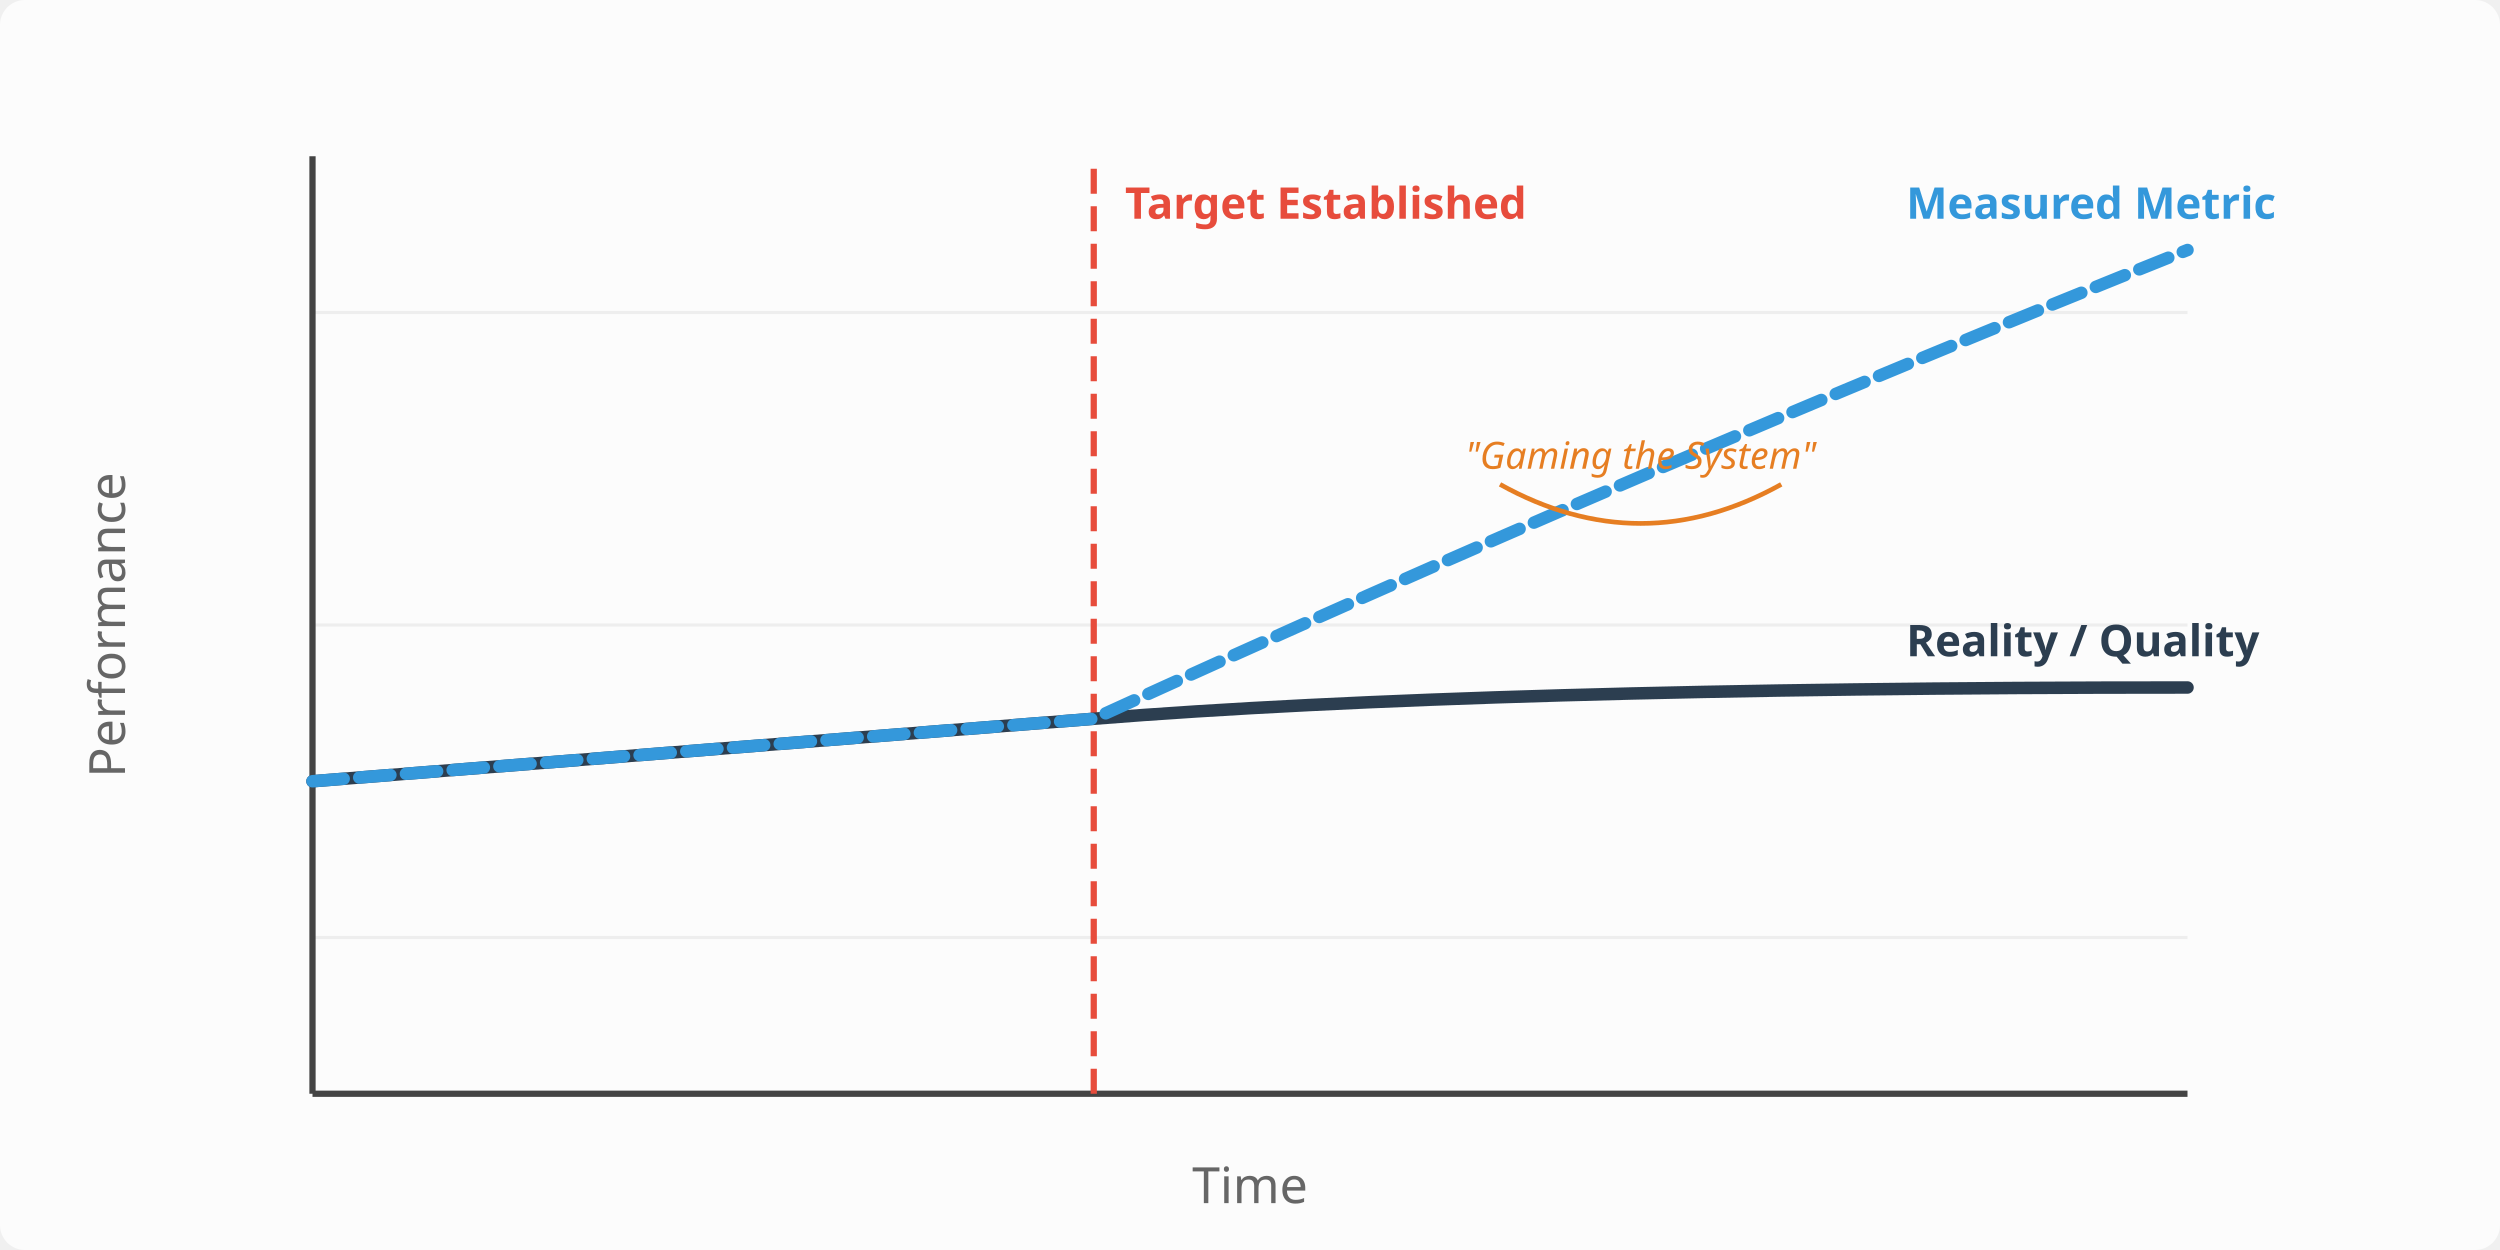
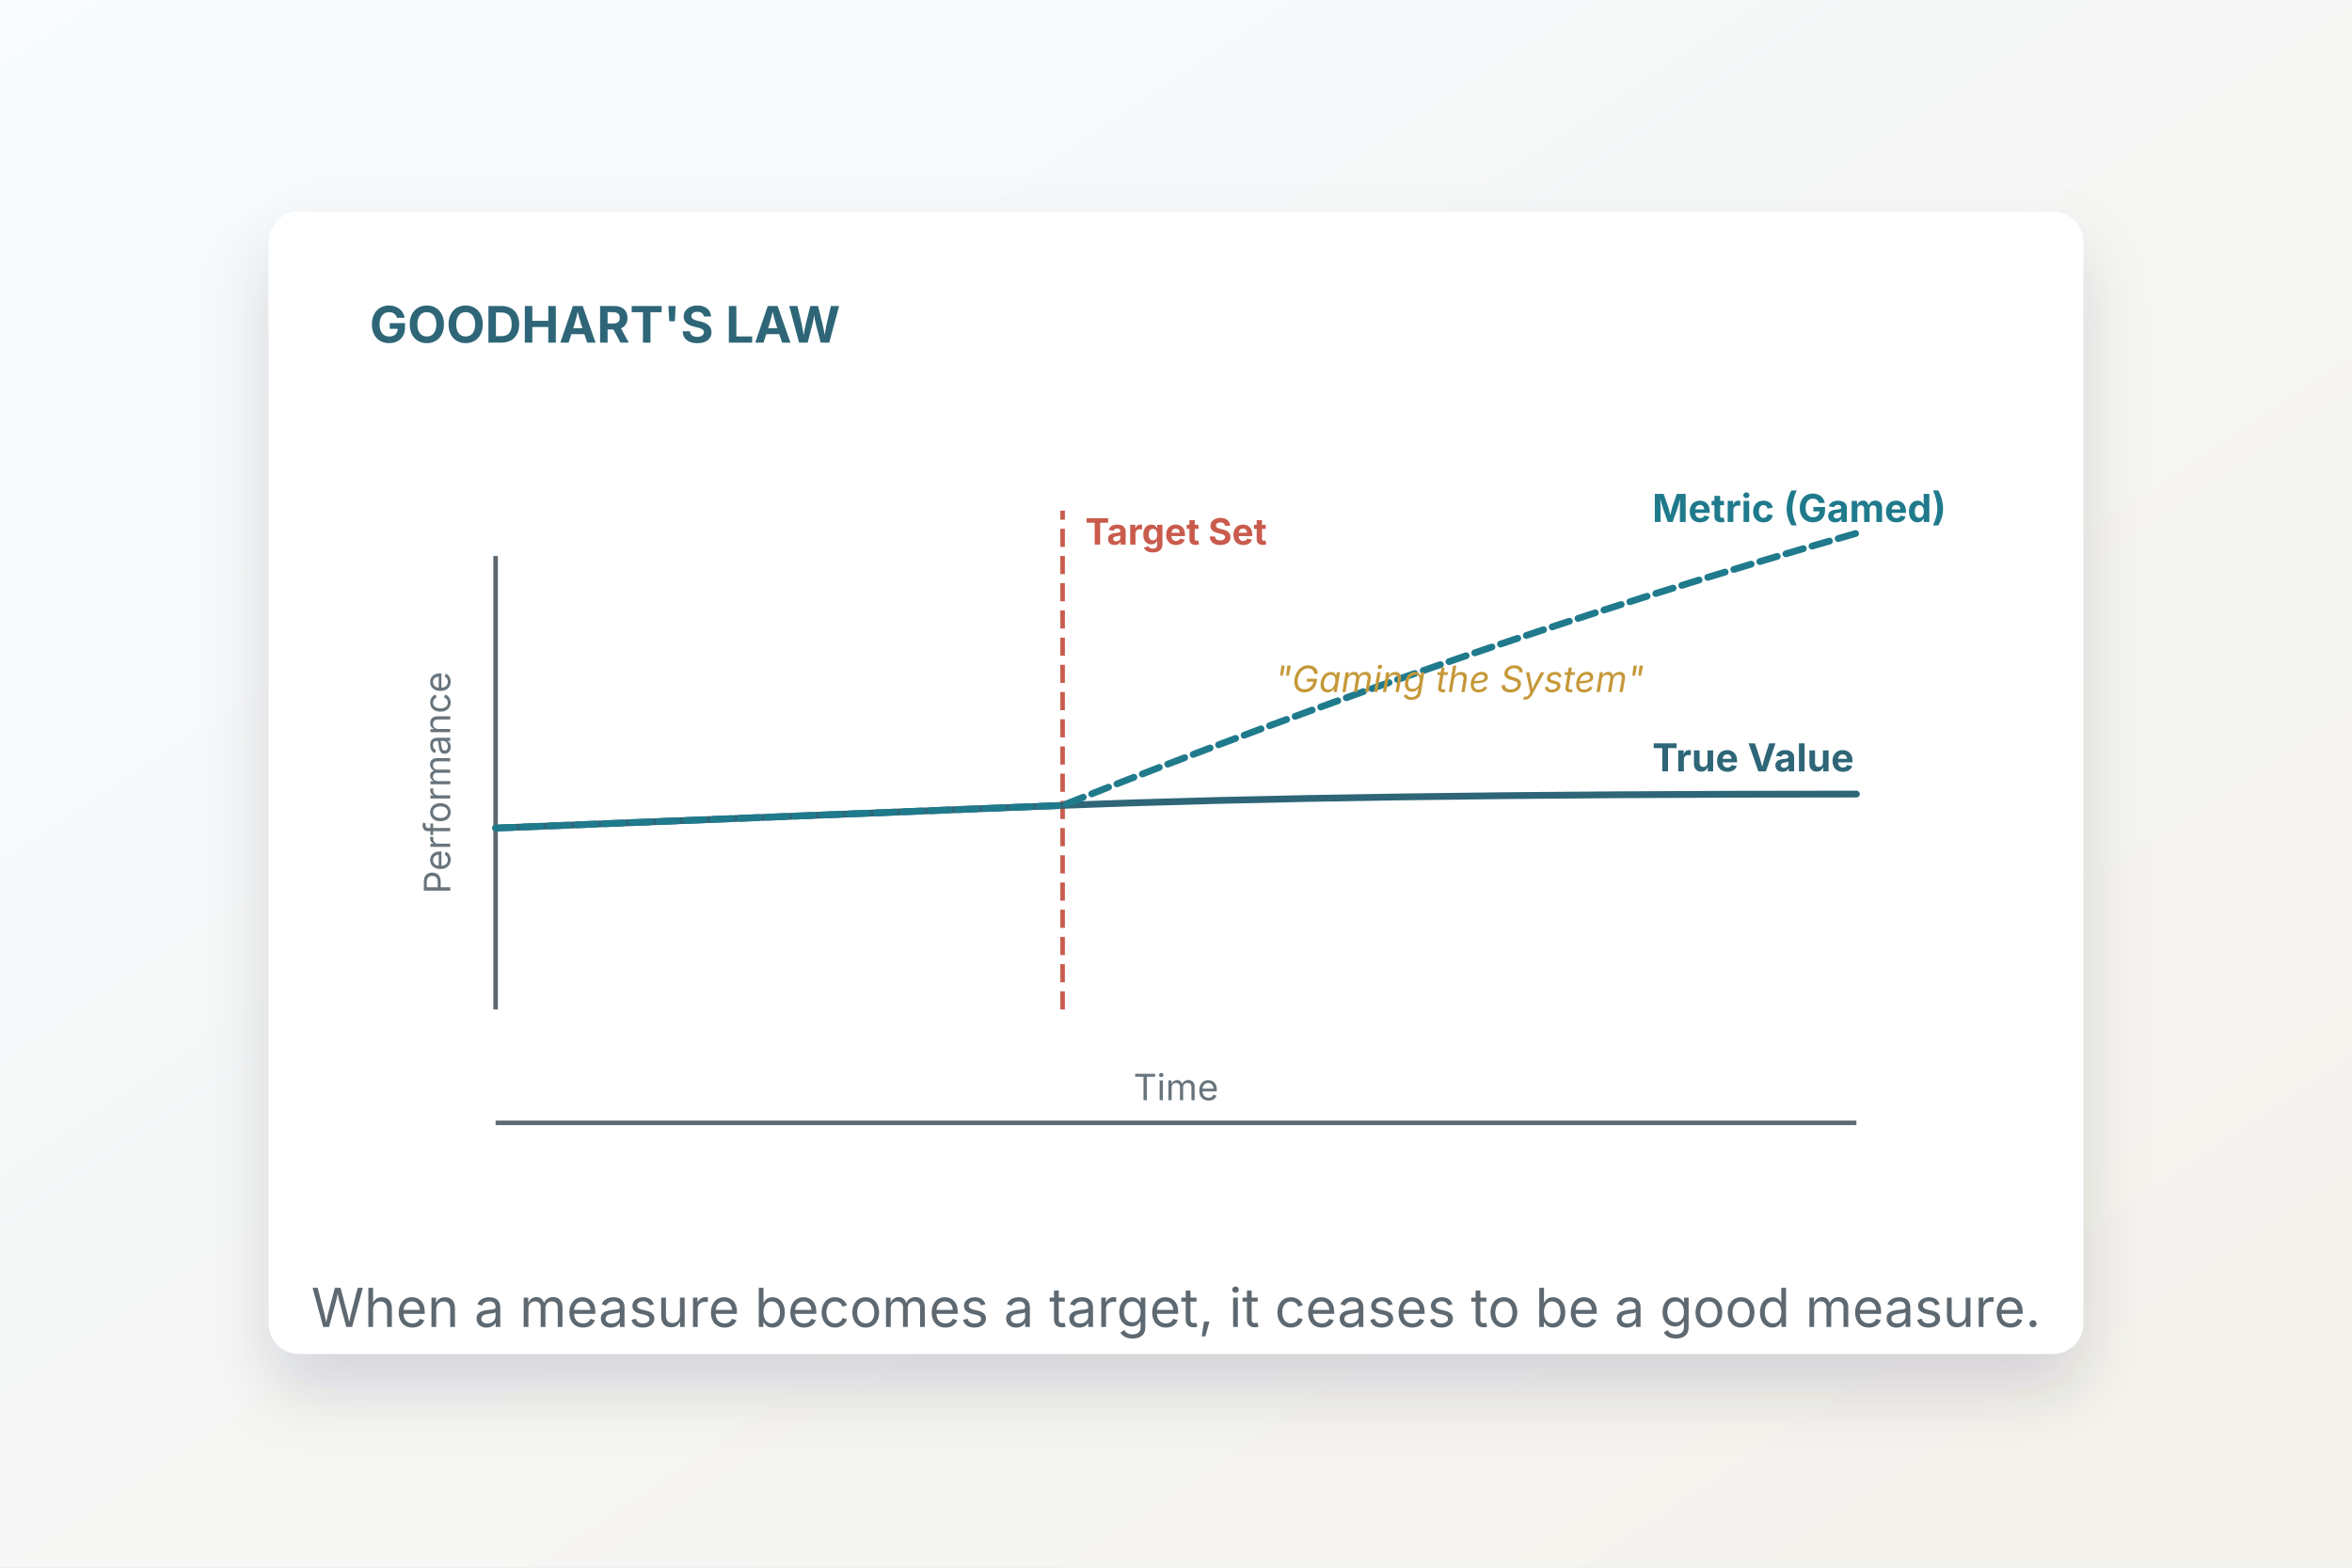
- <svg xmlns="http://www.w3.org/2000/svg" width="800" height="400" viewBox="0 0 800 400">
-   <rect width="800" height="400" fill="#fcfcfc" rx="8" />
-   <line x1="100" y1="300" x2="700" y2="300" stroke="#eee" stroke-width="1" />
-   <line x1="100" y1="200" x2="700" y2="200" stroke="#eee" stroke-width="1" />
-   <line x1="100" y1="100" x2="700" y2="100" stroke="#eee" stroke-width="1" />
-   <line x1="100" y1="350" x2="700" y2="350" stroke="#444" stroke-width="2" />
-   <line x1="100" y1="350" x2="100" y2="50" stroke="#444" stroke-width="2" />
-   <line x1="350" y1="350" x2="350" y2="50" stroke="#e74c3c" stroke-width="2" stroke-dasharray="8,4" />
-   <text x="360" y="70" font-family="sans-serif" font-size="14" font-weight="bold" fill="#e74c3c">Target Established</text>
-   <path d="M 100 250 Q 225 240 350 230 T 700 220" fill="none" stroke="#2c3e50" stroke-width="4" stroke-linecap="round" />
-   <text x="610" y="210" font-family="sans-serif" font-size="14" font-weight="bold" fill="#2c3e50">Reality / Quality</text>
-   <path d="M 100 250 Q 225 240 350 230 Q 525 150 700 80" fill="none" stroke="#3498db" stroke-width="4" stroke-linecap="round" stroke-dasharray="10,5" />
-   <text x="610" y="70" font-family="sans-serif" font-size="14" font-weight="bold" fill="#3498db">Measured Metric</text>
-   <text x="400" y="385" font-family="sans-serif" font-size="16" text-anchor="middle" fill="#666">Time</text>
-   <text x="40" y="200" font-family="sans-serif" font-size="16" text-anchor="middle" transform="rotate(-90 40,200)" fill="#666">Performance</text>
-   <text x="525" y="150" font-family="sans-serif" font-size="12" font-style="italic" text-anchor="middle" fill="#e67e22">"Gaming the System"</text>
-   <path d="M 480 155 Q 525 180 570 155" fill="none" stroke="#e67e22" stroke-width="1.5" marker-end="url(#arrow)" />
+ <svg xmlns="http://www.w3.org/2000/svg" viewBox="0 0 1400 933" role="img" aria-labelledby="title desc">
+   <defs>
+     <linearGradient id="bg" x1="0" x2="1" y1="0" y2="1">
+       <stop offset="0" stop-color="#f8fbff" />
+       <stop offset="1" stop-color="#f4f2ec" />
+     </linearGradient>
+     <filter id="shadow" x="-20%" y="-20%" width="140%" height="140%">
+       <feDropShadow dx="0" dy="22" stdDeviation="20" flood-color="#17212b" flood-opacity="0.14" />
+     </filter>
+     <marker id="arrow" markerWidth="10" markerHeight="10" refX="9" refY="3" orient="auto" markerUnits="strokeWidth">
+       <path d="M0,0 L0,6 L9,3 z" fill="#c59838" />
+     </marker>
+   </defs>
+   <rect width="1400" height="933" fill="url(#bg)" />
+   <rect x="160" y="126" width="1080" height="680" rx="18" fill="#ffffff" filter="url(#shadow)" />
+   <text x="220" y="204" fill="#2e6678" font-family="Inter, Arial, sans-serif" font-size="30" font-weight="700">GOODHART'S LAW</text>
+   <g transform="translate(160.0, 196.0) scale(1.35)">
+     <line x1="100" y1="350" x2="700" y2="350" stroke="#5d6870" stroke-width="2" />
+     <line x1="100" y1="300" x2="100" y2="100" stroke="#5d6870" stroke-width="2" />
+     <line x1="350" y1="300" x2="350" y2="80" stroke="#c95b4d" stroke-width="2" stroke-dasharray="8,4" />
+     <text x="360" y="95" font-family="Inter, Arial, sans-serif" font-size="16" font-weight="bold" fill="#c95b4d">Target Set</text>
+     <path d="M 100 220 Q 225 215 350 210 T 700 205" fill="none" stroke="#2e6678" stroke-width="3" stroke-linecap="round" />
+     <text x="610" y="195" font-family="Inter, Arial, sans-serif" font-size="17" font-weight="bold" fill="#2e6678">True Value</text>
+     <path d="M 100 220 Q 225 215 350 210 Q 525 140 700 90" fill="none" stroke="#1f7a8c" stroke-width="3" stroke-linecap="round" stroke-dasharray="8,4" />
+     <text x="610" y="85" font-family="Inter, Arial, sans-serif" font-size="17" font-weight="bold" fill="#1f7a8c">Metric (Gamed)</text>
+     <text x="400" y="340" font-family="Inter, Arial, sans-serif" font-size="16" text-anchor="middle" fill="#68747c">Time</text>
+     <text x="80" y="200" font-family="Inter, Arial, sans-serif" font-size="16" text-anchor="middle" transform="rotate(-90 80,200)" fill="#68747c">Performance</text>
+     <text x="525" y="160" font-family="Inter, Arial, sans-serif" font-size="16" font-style="italic" text-anchor="middle" fill="#c59838">"Gaming the System"</text>
+   </g>
+   <text x="700" y="790" text-anchor="middle" fill="#5d6870" font-family="Inter, Arial, sans-serif" font-size="32">When a measure becomes a target, it ceases to be a good measure.</text>
</svg>
